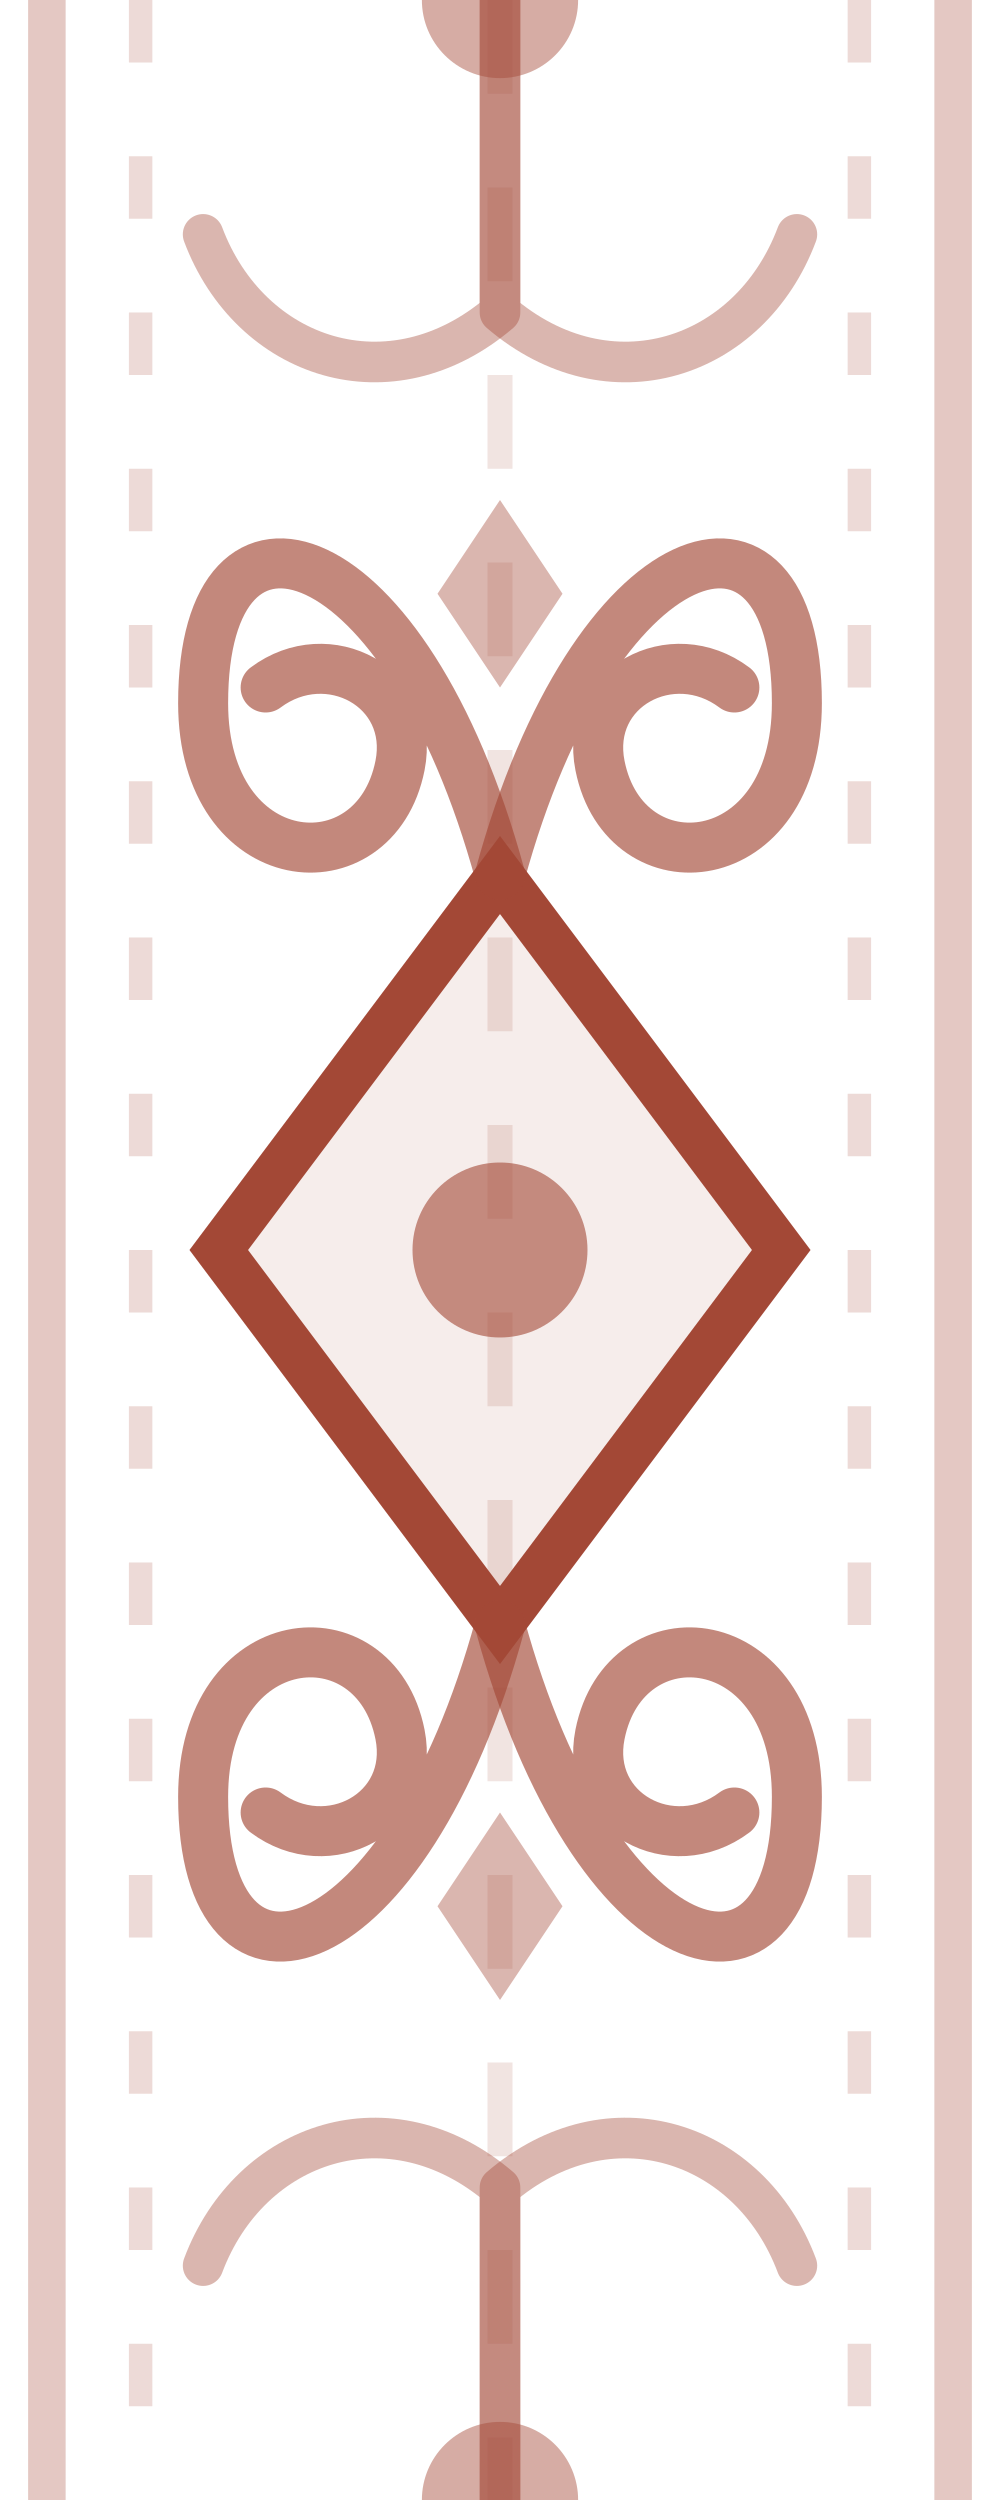
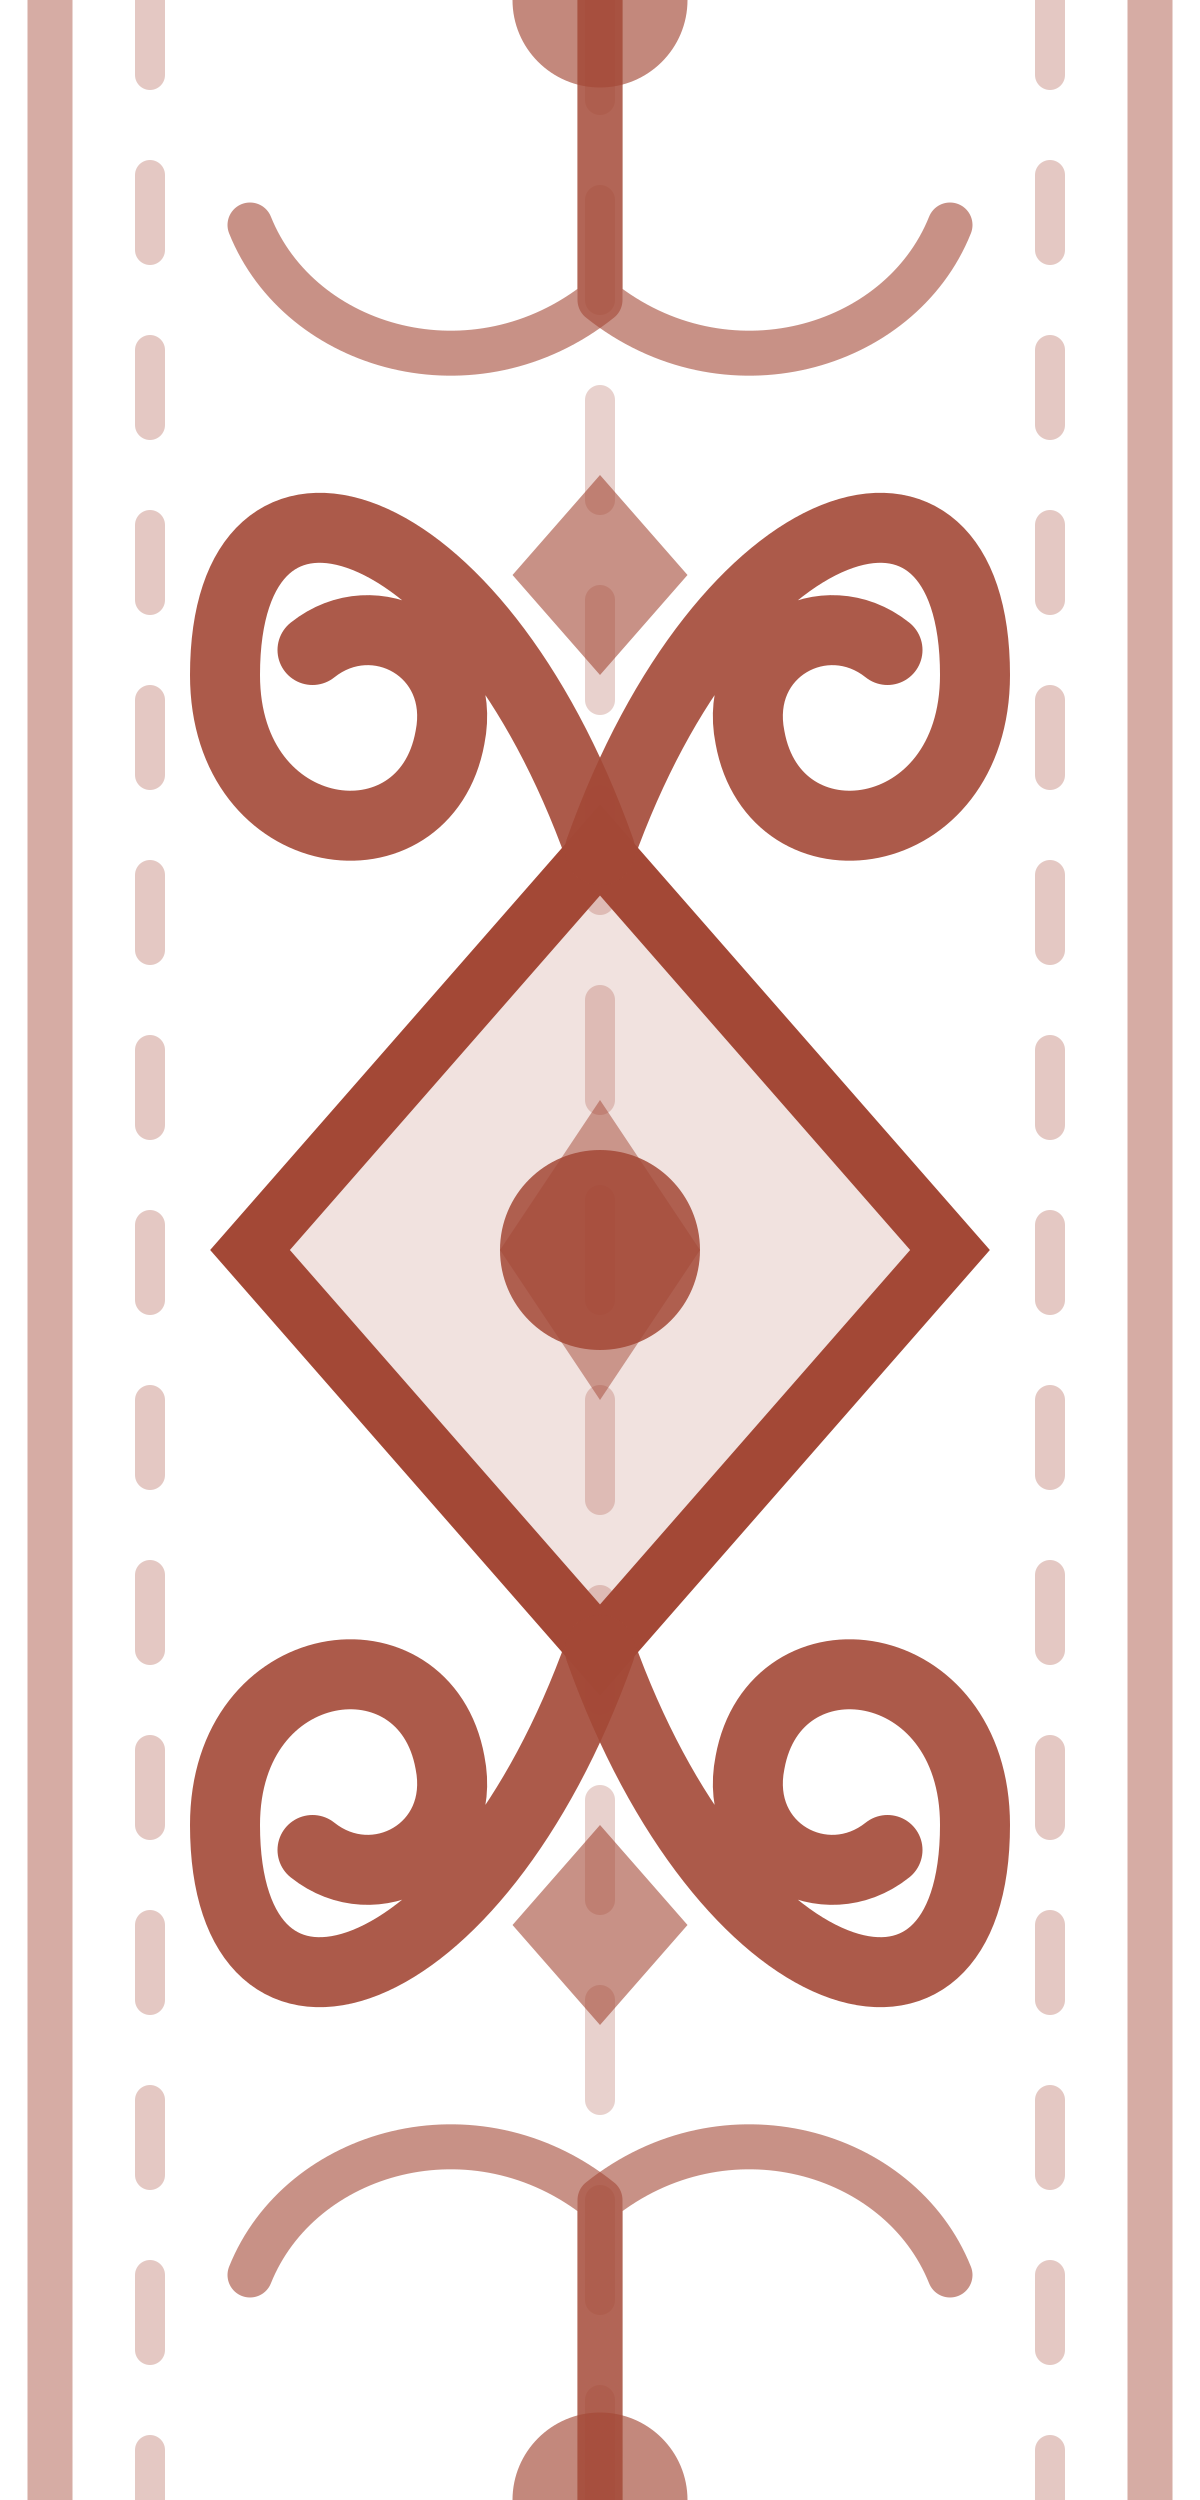
- <svg xmlns="http://www.w3.org/2000/svg" viewBox="0 0 32 80" width="32" height="80">
+ <svg xmlns="http://www.w3.org/2000/svg" viewBox="0 0 48 100" width="48" height="100">
  <defs>
    <style>
-       .orn-line { fill: none; stroke: #a34836; stroke-linecap: round; stroke-linejoin: round; }
+       .orn-bold { fill: none; stroke: #a34836; stroke-width: 2.8; stroke-linecap: round; stroke-linejoin: round; }
+       .orn-med { fill: none; stroke: #a34836; stroke-width: 1.8; stroke-linecap: round; stroke-linejoin: round; }
+       .orn-thin { fill: none; stroke: #a34836; stroke-width: 1.2; stroke-linecap: round; }
      .orn-fill { fill: #a34836; }
    </style>
  </defs>
-   <line x1="1.5" y1="0" x2="1.5" y2="80" stroke="#a34836" stroke-width="1.2" opacity="0.3" />
-   <line x1="30.5" y1="0" x2="30.5" y2="80" stroke="#a34836" stroke-width="1.2" opacity="0.3" />
-   <line x1="4.5" y1="0" x2="4.5" y2="80" stroke="#a34836" stroke-width="0.75" stroke-dasharray="2 3" opacity="0.2" />
-   <line x1="27.5" y1="0" x2="27.5" y2="80" stroke="#a34836" stroke-width="0.75" stroke-dasharray="2 3" opacity="0.2" />
-   <line x1="16" y1="0" x2="16" y2="80" stroke="#a34836" stroke-width="0.8" stroke-dasharray="3 3" opacity="0.15" />
-   <circle cx="16" cy="0" r="2.5" class="orn-fill" opacity="0.45" />
-   <circle cx="16" cy="80" r="2.5" class="orn-fill" opacity="0.45" />
-   <path d="M16 0 L16 10 C12.5 13 8 11.5 6.5 7.5" class="orn-line" stroke-width="1.3" opacity="0.4" />
-   <path d="M16 0 L16 10 C19.5 13 24 11.5 25.5 7.5" class="orn-line" stroke-width="1.3" opacity="0.4" />
-   <path d="M16 80 L16 70 C12.5 67 8 68.5 6.5 72.5" class="orn-line" stroke-width="1.3" opacity="0.4" />
-   <path d="M16 80 L16 70 C19.5 67 24 68.5 25.5 72.5" class="orn-line" stroke-width="1.3" opacity="0.4" />
-   <polygon points="16,28 25,40 16,52 7,40" stroke="#a34836" stroke-width="1.5" fill="#a34836" fill-opacity="0.1" />
-   <circle cx="16" cy="40" r="2.8" class="orn-fill" opacity="0.6" />
-   <path d="M16 28 C13 17 6.5 15 6.5 22.5 C6.5 28 12 28.5 12.8 24.5 C13.3 22 10.5 20.5 8.5 22" class="orn-line" stroke-width="1.6" opacity="0.65" />
-   <path d="M16 28 C19 17 25.5 15 25.5 22.5 C25.5 28 20 28.5 19.2 24.5 C18.7 22 21.5 20.5 23.5 22" class="orn-line" stroke-width="1.6" opacity="0.65" />
-   <path d="M16 52 C13 63 6.5 65 6.5 57.5 C6.5 52 12 51.5 12.8 55.5 C13.3 58 10.5 59.5 8.5 58" class="orn-line" stroke-width="1.6" opacity="0.65" />
-   <path d="M16 52 C19 63 25.5 65 25.5 57.5 C25.5 52 20 51.5 19.2 55.5 C18.7 58 21.5 59.5 23.5 58" class="orn-line" stroke-width="1.6" opacity="0.65" />
-   <polygon points="16,16 18,19 16,22 14,19" class="orn-fill" opacity="0.4" />
-   <polygon points="16,58 18,61 16,64 14,61" class="orn-fill" opacity="0.4" />
+   <line x1="2" y1="0" x2="2" y2="100" class="orn-med" opacity="0.45" />
+   <line x1="46" y1="0" x2="46" y2="100" class="orn-med" opacity="0.45" />
+   <line x1="6" y1="0" x2="6" y2="100" class="orn-thin" stroke-dasharray="3 4" opacity="0.3" />
+   <line x1="42" y1="0" x2="42" y2="100" class="orn-thin" stroke-dasharray="3 4" opacity="0.3" />
+   <line x1="24" y1="0" x2="24" y2="100" class="orn-thin" stroke-dasharray="4 4" opacity="0.25" />
+   <circle cx="24" cy="0" r="3.5" class="orn-fill" opacity="0.65" />
+   <circle cx="24" cy="100" r="3.5" class="orn-fill" opacity="0.65" />
+   <path d="M24 0 L24 12 C19 16 12 14 10 9" class="orn-med" opacity="0.6" />
+   <path d="M24 0 L24 12 C29 16 36 14 38 9" class="orn-med" opacity="0.6" />
+   <path d="M24 100 L24 88 C19 84 12 86 10 91" class="orn-med" opacity="0.6" />
+   <path d="M24 100 L24 88 C29 84 36 86 38 91" class="orn-med" opacity="0.6" />
+   <polygon points="24,34 38,50 24,66 10,50" stroke="#a34836" stroke-width="2.4" fill="#a34836" fill-opacity="0.16" />
+   <circle cx="24" cy="50" r="4" class="orn-fill" opacity="0.85" />
+   <polygon points="24,44 28,50 24,56 20,50" class="orn-fill" opacity="0.5" />
+   <path d="M24 34 C19 20 9 17 9 27 C9 34 17 35 18 29.5 C18.7 26 15 24 12.5 26" class="orn-bold" opacity="0.9" />
+   <path d="M24 34 C29 20 39 17 39 27 C39 34 31 35 30 29.5 C29.3 26 33 24 35.5 26" class="orn-bold" opacity="0.9" />
+   <path d="M24 66 C19 80 9 83 9 73 C9 66 17 65 18 70.5 C18.7 74 15 76 12.5 74" class="orn-bold" opacity="0.9" />
+   <path d="M24 66 C29 80 39 83 39 73 C39 66 31 65 30 70.5 C29.3 74 33 76 35.5 74" class="orn-bold" opacity="0.9" />
+   <polygon points="24,19 27.5,23 24,27 20.5,23" class="orn-fill" opacity="0.6" />
+   <polygon points="24,73 27.5,77 24,81 20.5,77" class="orn-fill" opacity="0.6" />
</svg>
